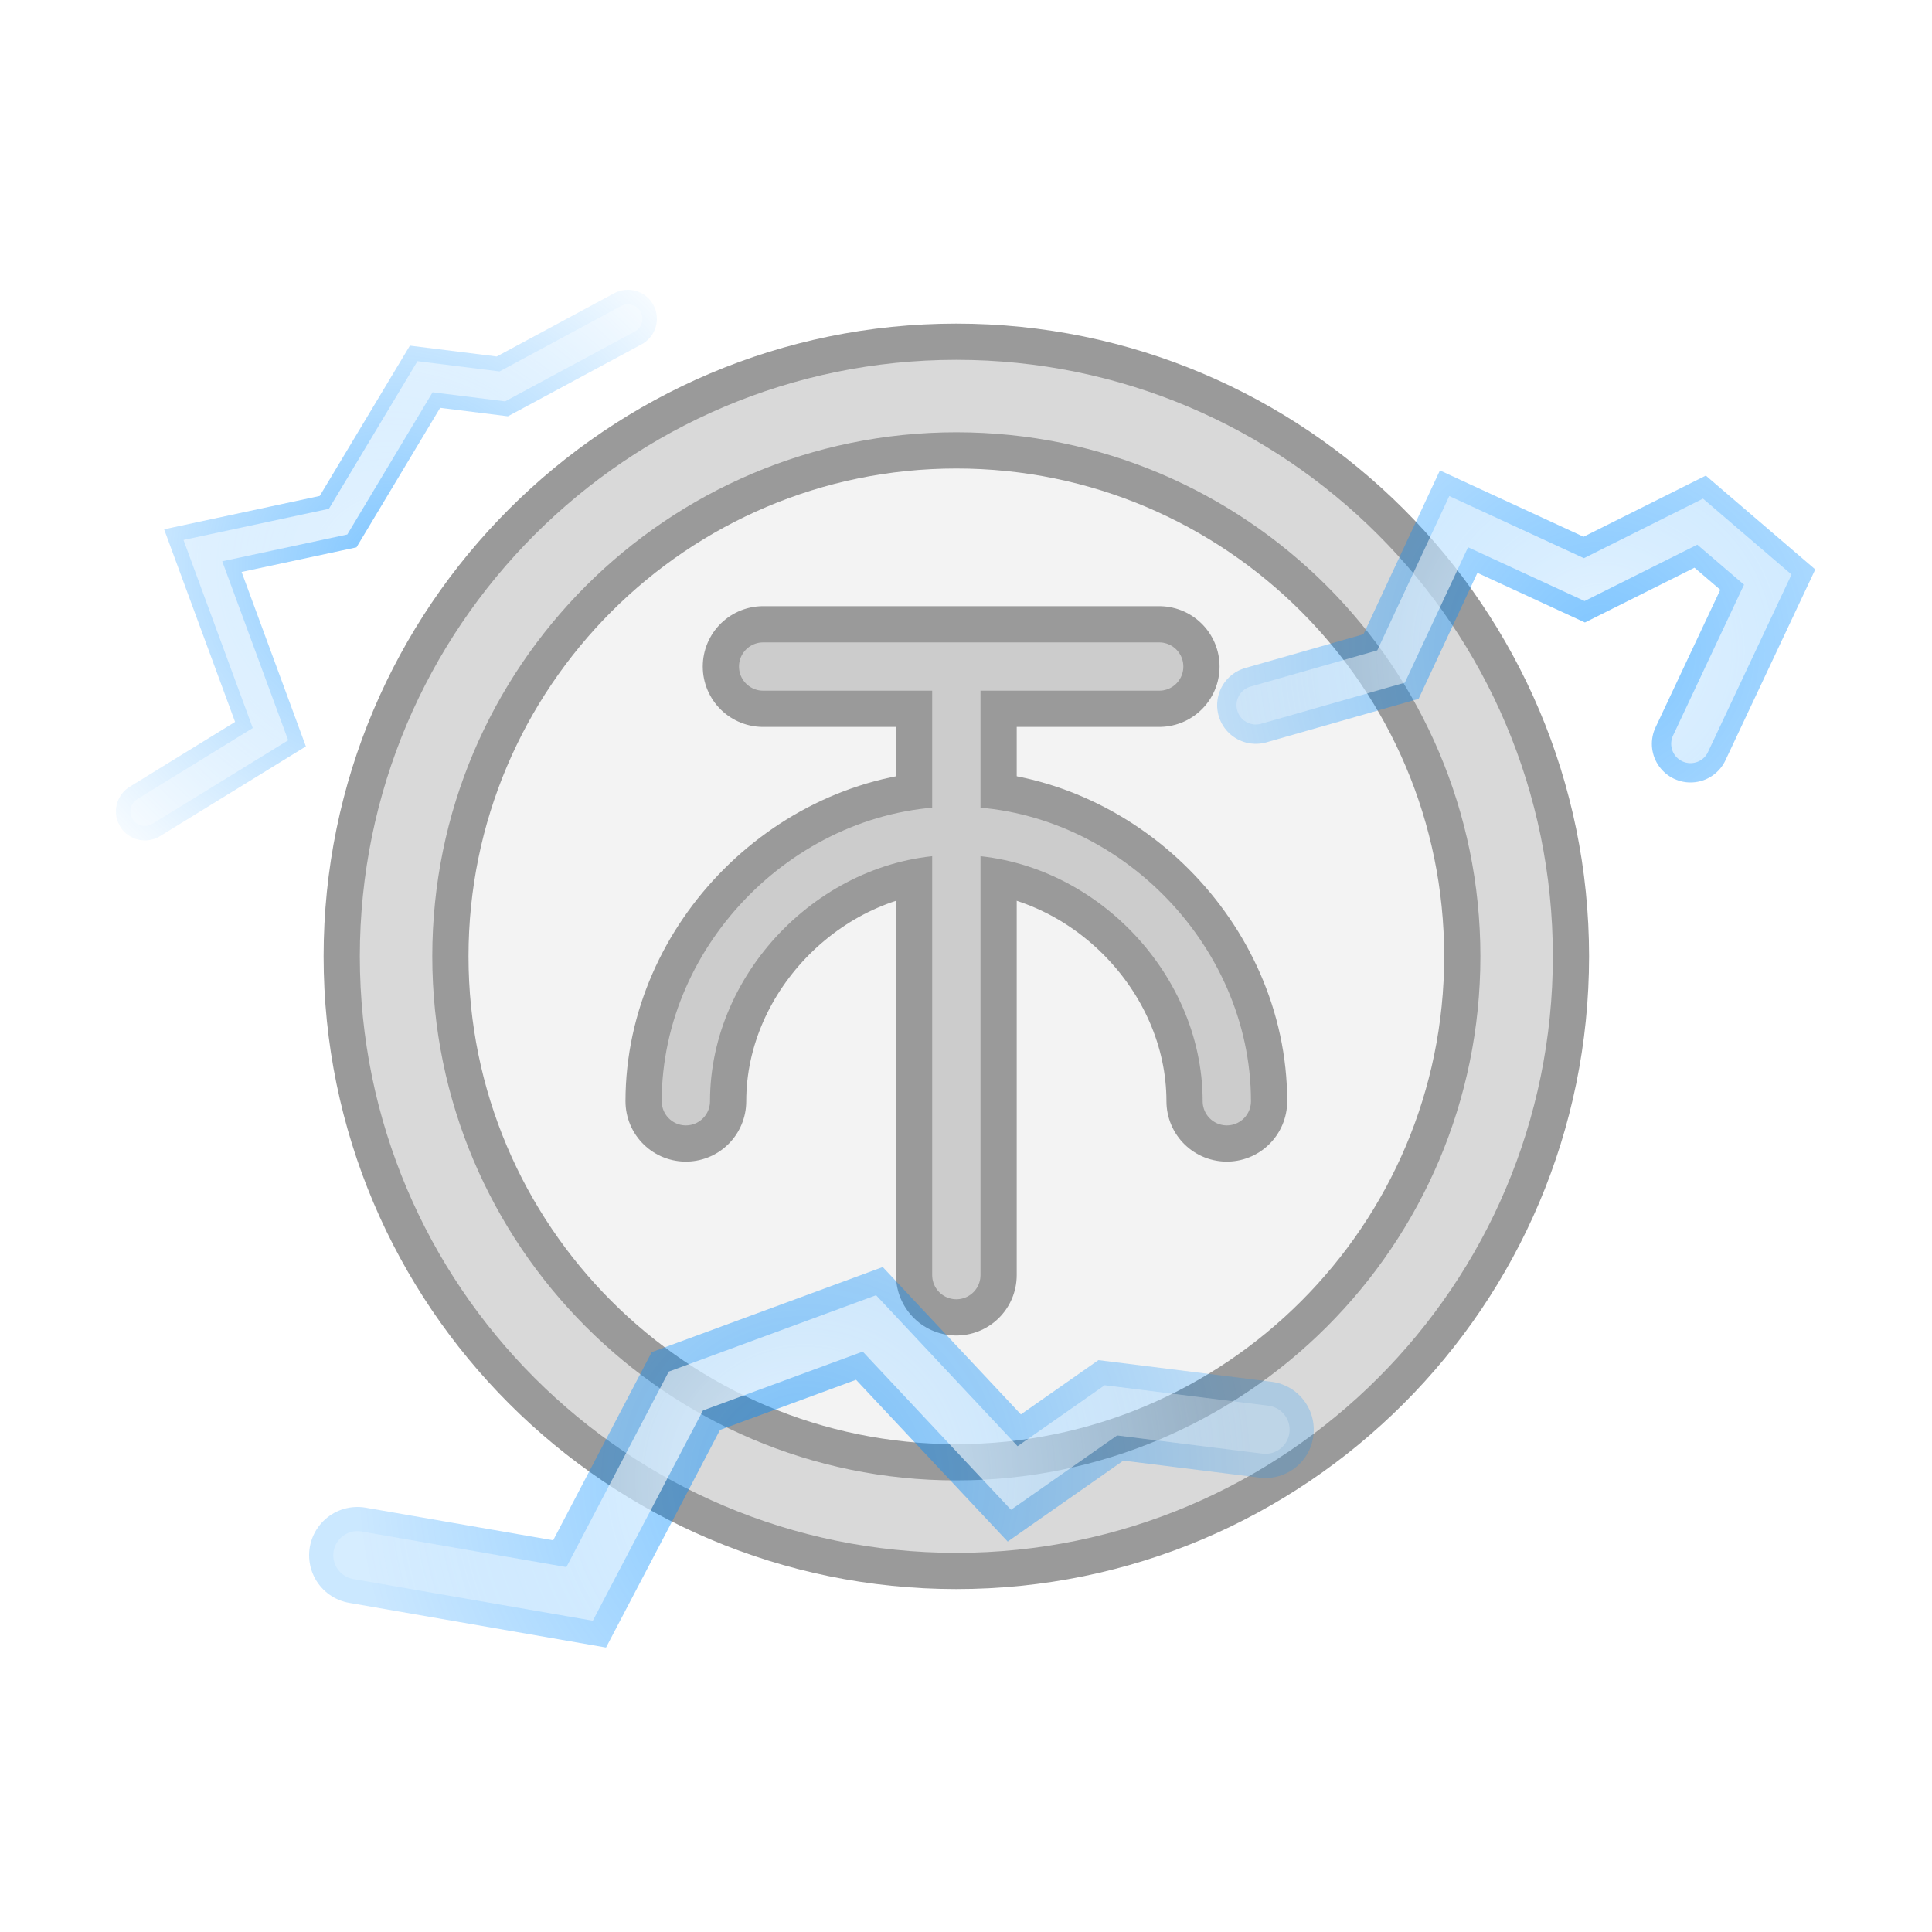
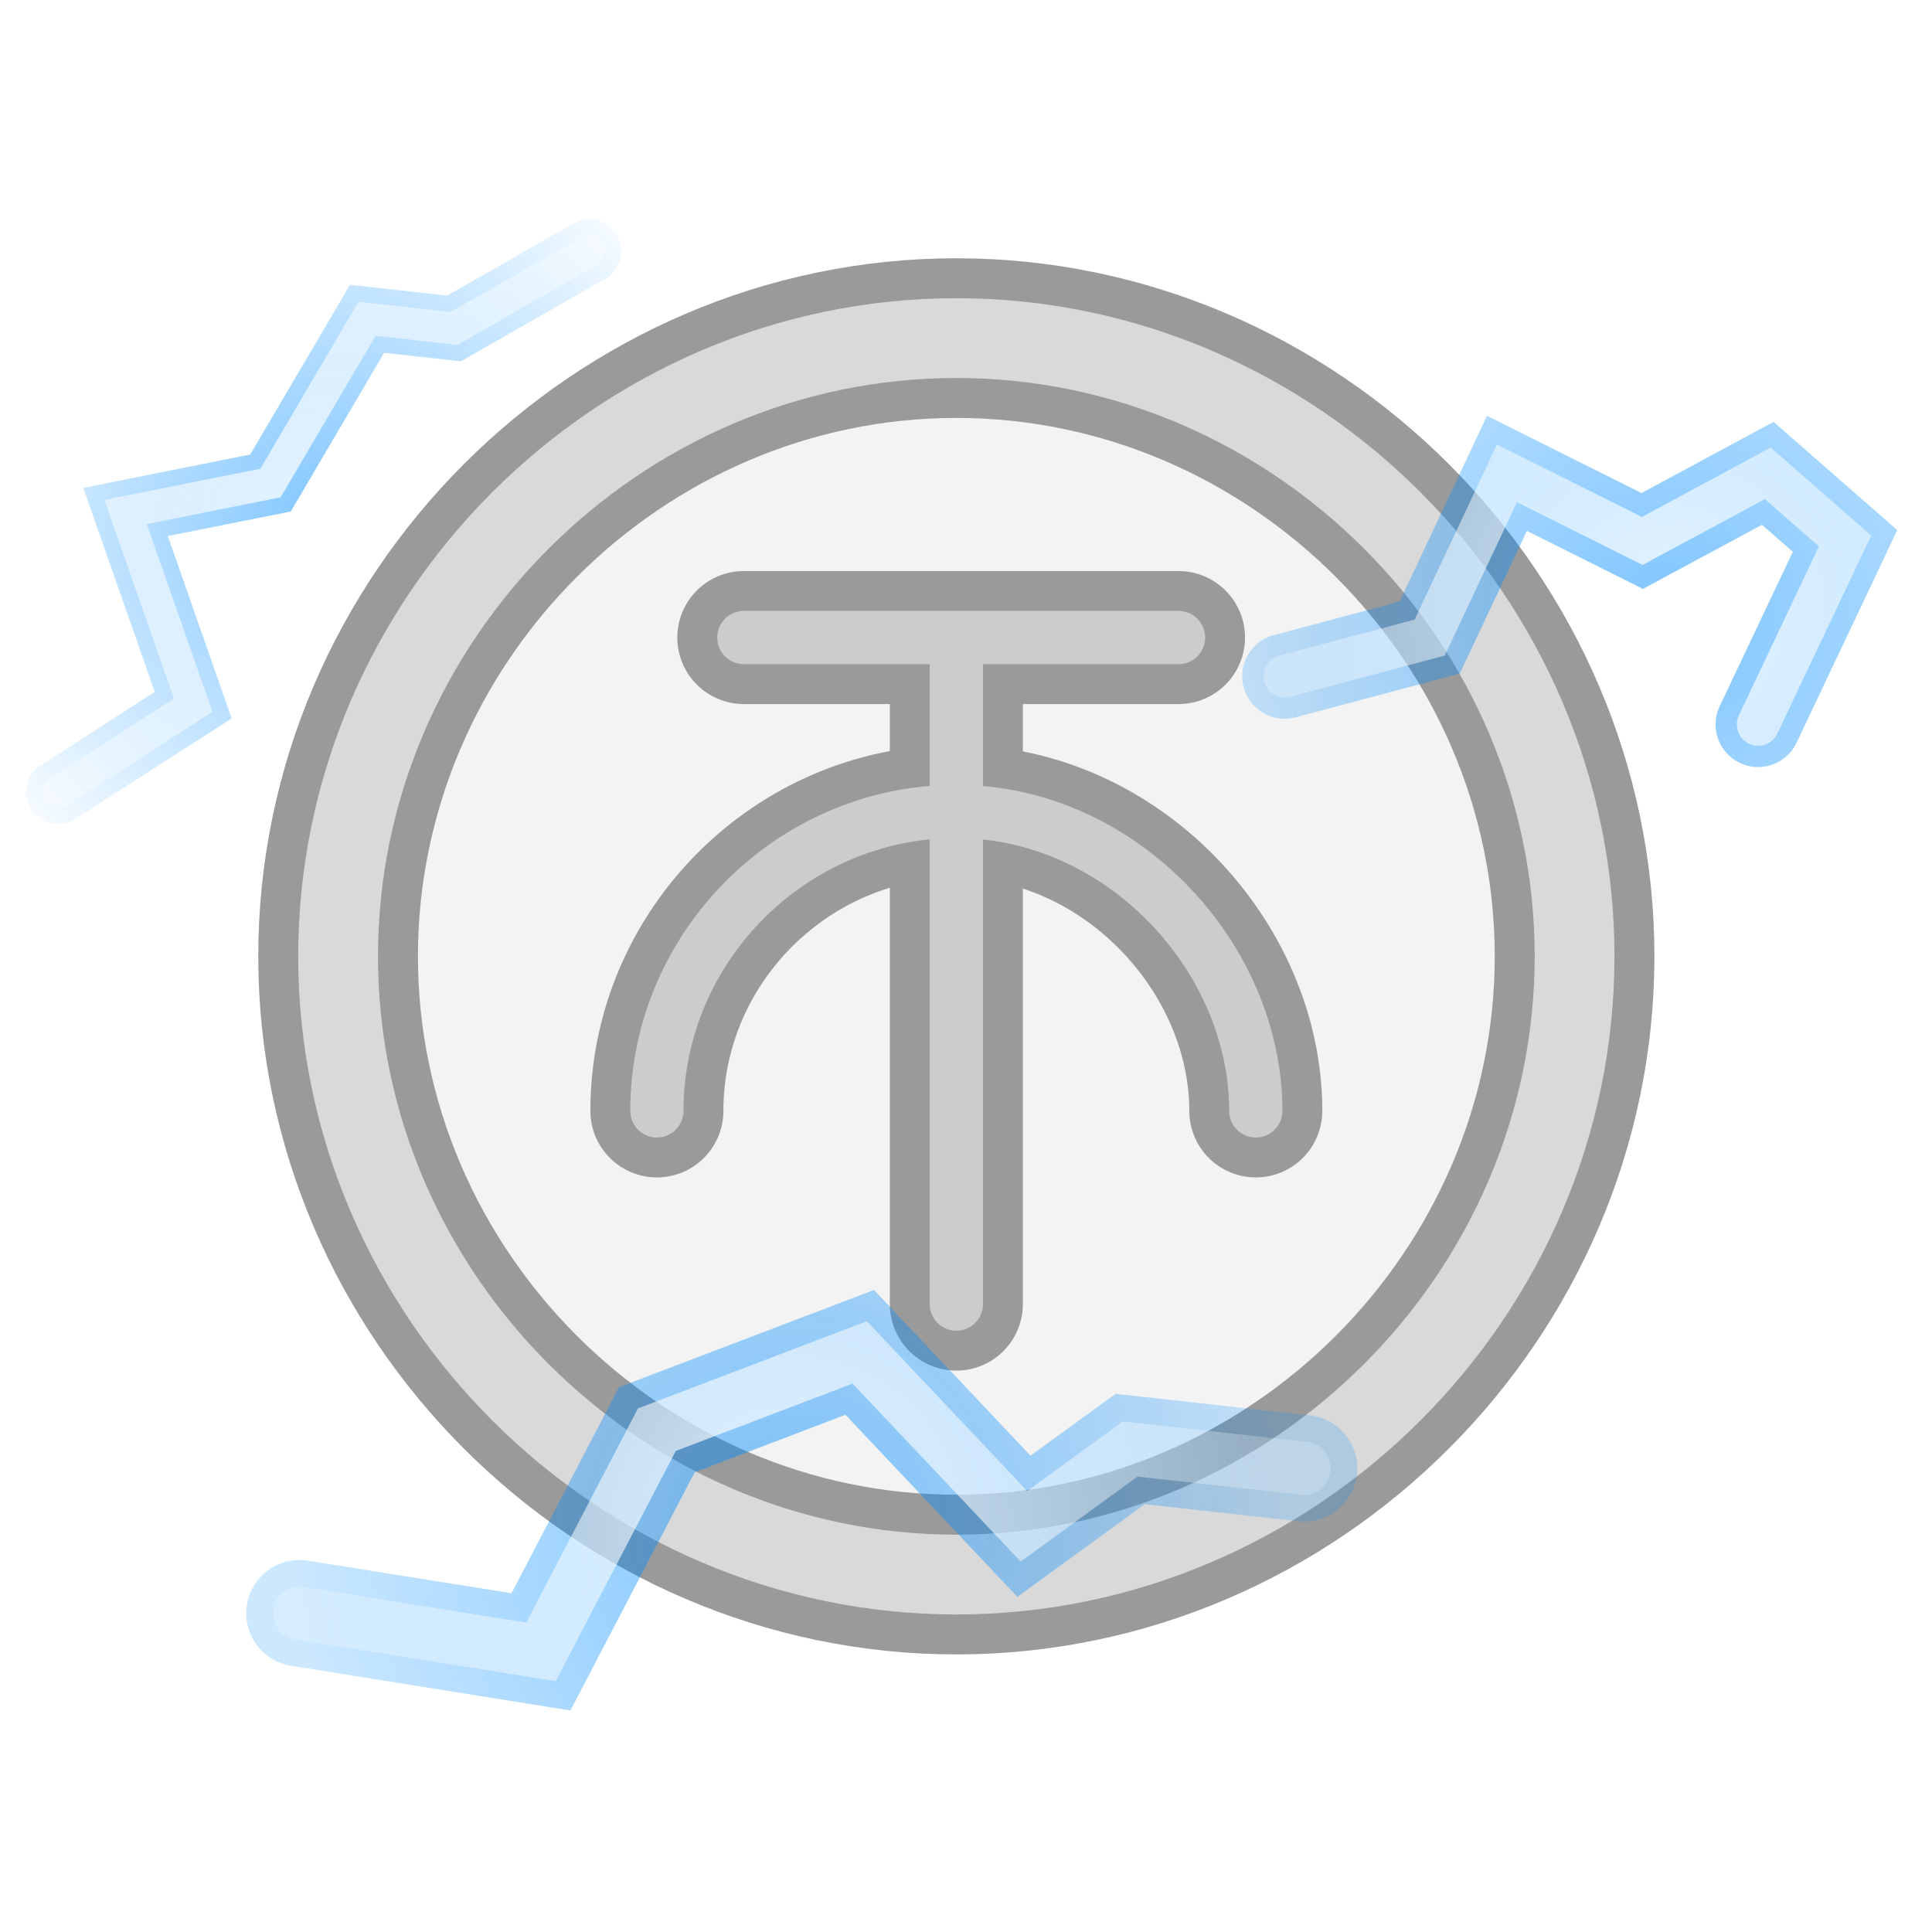
<svg xmlns="http://www.w3.org/2000/svg" version="1.1" id="图层_1" x="0px" y="0px" width="20px" height="20px" viewBox="0 0 20 20" style="enable-background:new 0 0 20 20;" xml:space="preserve">
  <style type="text/css">
- 	.st0{fill:#F3F3F3;stroke:#9A9A9A;stroke-width:1.5;stroke-miterlimit:10;}
- 	.st1{fill:none;stroke:#9A9A9A;stroke-width:1.25;stroke-linecap:round;stroke-miterlimit:10;}
- 	.st2{fill:none;stroke:#D9D9D9;stroke-width:0.75;stroke-miterlimit:10;}
- 	.st3{fill:none;stroke:#CCCCCC;stroke-width:0.5;stroke-linecap:round;stroke-miterlimit:10;}
- 	.st4{fill:none;stroke:url(#SVGID_1_);stroke-linecap:round;stroke-miterlimit:10;}
+ 	.st0{fill:#F3F3F3;stroke:#9A9A9A;stroke-width:1.653;stroke-miterlimit:10;}
+ 	.st1{fill:none;stroke:#9A9A9A;stroke-width:1.377;stroke-linecap:round;stroke-miterlimit:10;}
+ 	.st2{fill:none;stroke:#D9D9D9;stroke-width:0.826;stroke-miterlimit:10;}
+ 	.st3{fill:none;stroke:#CCCCCC;stroke-width:0.551;stroke-linecap:round;stroke-miterlimit:10;}
+ 	.st4{fill:none;stroke:url(#SVGID_1_);stroke-width:1.102;stroke-linecap:round;stroke-miterlimit:10;}
	
- 		.st5{fill:none;stroke:url(#SVGID_00000049208802335962105520000013036346532283143596_);stroke-width:0.6;stroke-linecap:round;stroke-miterlimit:10;}
+ 		.st5{fill:none;stroke:url(#SVGID_00000135669708927483689430000016399587739521887918_);stroke-width:0.661;stroke-linecap:round;stroke-miterlimit:10;}
	
- 		.st6{fill:none;stroke:url(#SVGID_00000176730532391202107030000006576309205753372339_);stroke-width:0.8;stroke-linecap:round;stroke-miterlimit:10;}
+ 		.st6{fill:none;stroke:url(#SVGID_00000006674210038624128950000003046638475056641933_);stroke-width:0.881;stroke-linecap:round;stroke-miterlimit:10;}
	
- 		.st7{fill:none;stroke:url(#SVGID_00000138564137878579893340000006270596873147642029_);stroke-width:0.5;stroke-linecap:round;stroke-miterlimit:10;}
+ 		.st7{fill:none;stroke:url(#SVGID_00000002363459039314116260000014084962433619960247_);stroke-width:0.551;stroke-linecap:round;stroke-miterlimit:10;}
	
- 		.st8{fill:none;stroke:url(#SVGID_00000049222595670556021950000018071615073014533802_);stroke-width:0.4;stroke-linecap:round;stroke-miterlimit:10;}
+ 		.st8{fill:none;stroke:url(#SVGID_00000057862706301921317840000005876085734018243246_);stroke-width:0.441;stroke-linecap:round;stroke-miterlimit:10;}
	
- 		.st9{fill:none;stroke:url(#SVGID_00000051345993998623730890000006505323803669307545_);stroke-width:0.3;stroke-linecap:round;stroke-miterlimit:10;}
+ 		.st9{fill:none;stroke:url(#SVGID_00000101796255739879859300000004660749447142598277_);stroke-width:0.331;stroke-linecap:round;stroke-miterlimit:10;}
</style>
  <g>
-     <path class="st0" d="M4.1,9.9c0-3.2,2.6-5.8,5.8-5.8c3.2,0,5.8,2.6,5.8,5.8s-2.6,5.8-5.8,5.8C6.7,15.7,4.1,13.1,4.1,9.9z" />
+     <path class="st0" d="M3.5,9.9c0-3.5,2.9-6.4,6.4-6.4s6.4,2.9,6.4,6.4s-2.9,6.4-6.4,6.4S3.5,13.4,3.5,9.9z" />
    <g>
-       <path class="st1" d="M12,6.9H7.9" />
-       <path class="st1" d="M7.1,11.4c0-1.5,1.3-2.8,2.8-2.8s2.8,1.3,2.8,2.8" />
-       <path class="st1" d="M9.9,7v6.2" />
+       <path class="st1" d="M12.2,6.6H7.7" />
+       <path class="st1" d="M6.8,11.5c0-1.7,1.4-3.1,3.1-3.1S13,9.9,13,11.5" />
+       <path class="st1" d="M9.9,6.7v6.8" />
    </g>
-     <path class="st2" d="M4.1,9.9c0-3.2,2.6-5.8,5.8-5.8c3.2,0,5.8,2.6,5.8,5.8s-2.6,5.8-5.8,5.8C6.7,15.7,4.1,13.1,4.1,9.9z" />
+     <path class="st2" d="M3.5,9.9c0-3.5,2.9-6.4,6.4-6.4s6.4,2.9,6.4,6.4s-2.9,6.4-6.4,6.4S3.5,13.4,3.5,9.9z" />
    <g>
-       <path class="st3" d="M12,6.9H7.9" />
-       <path class="st3" d="M7.1,11.4c0-1.5,1.3-2.8,2.8-2.8c1.5,0,2.8,1.3,2.8,2.8" />
-       <path class="st3" d="M9.9,13.2V7" />
+       <path class="st3" d="M12.2,6.6H7.7" />
+       <path class="st3" d="M6.8,11.5c0-1.7,1.4-3.1,3.1-3.1S13,9.9,13,11.5" />
+       <path class="st3" d="M9.9,13.5V6.7" />
    </g>
  </g>
  <g>
-     <radialGradient id="SVGID_1_" cx="148.645" cy="-72.991" r="4.64" gradientTransform="matrix(1 0 0 -1 -140.3125 -57.6875)" gradientUnits="userSpaceOnUse">
+     <radialGradient id="SVGID_1_" cx="148.475" cy="841.532" r="5.113" gradientTransform="matrix(1 0 0 1 -140.3125 -825.6875)" gradientUnits="userSpaceOnUse">
      <stop offset="0" style="stop-color:#008CFF;stop-opacity:0.502" />
      <stop offset="1" style="stop-color:#008CFF;stop-opacity:0.204" />
    </radialGradient>
-     <path class="st4" d="M3.7,16.1L6,16.5l1.1-2.1L9,13.7l1.5,1.6l1-0.7l1.6,0.2" />
-     <radialGradient id="SVGID_00000094579489966192975530000012939962350687753865_" cx="144.336" cy="-63.565" r="4.188" gradientTransform="matrix(1 0 0 -1 -140.3125 -57.6875)" gradientUnits="userSpaceOnUse">
+     <path class="st4" d="M3.1,16.7l2.5,0.4l1.2-2.3l2.1-0.8l1.7,1.8l1.1-0.8l1.8,0.2" />
+     <radialGradient id="SVGID_00000169526318694789990350000008739235784706963851_" cx="143.727" cy="831.144" r="4.614" gradientTransform="matrix(1 0 0 1 -140.3125 -825.6875)" gradientUnits="userSpaceOnUse">
      <stop offset="0" style="stop-color:#008CFF;stop-opacity:0.502" />
      <stop offset="1" style="stop-color:#008CFF;stop-opacity:0" />
    </radialGradient>
-     <path style="fill:none;stroke:url(#SVGID_00000094579489966192975530000012939962350687753865_);stroke-width:0.6;stroke-linecap:round;stroke-miterlimit:10;" d="   M1.5,8.4l1.3-0.8L2.1,5.7l1.4-0.3l0.9-1.5L5.2,4l1.3-0.7" />
-     <radialGradient id="SVGID_00000124860047444490916370000002743540689857013430_" cx="156.897" cy="-64.423" r="4.188" gradientTransform="matrix(1 0 0 -1 -140.3125 -57.6875)" gradientUnits="userSpaceOnUse">
+     <path style="fill:none;stroke:url(#SVGID_00000169526318694789990350000008739235784706963851_);stroke-width:0.661;stroke-linecap:round;stroke-miterlimit:10;" d="   M0.6,8.2l1.4-0.9L1.3,5.3l1.5-0.3l1-1.7l0.9,0.1l1.4-0.8" />
+     <radialGradient id="SVGID_00000132066046071967720180000002612365605263149968_" cx="157.568" cy="832.091" r="4.614" gradientTransform="matrix(1 0 0 1 -140.3125 -825.6875)" gradientUnits="userSpaceOnUse">
      <stop offset="0" style="stop-color:#008CFF;stop-opacity:0.502" />
      <stop offset="1" style="stop-color:#008CFF;stop-opacity:0.204" />
    </radialGradient>
-     <path style="fill:none;stroke:url(#SVGID_00000124860047444490916370000002743540689857013430_);stroke-width:0.8;stroke-linecap:round;stroke-miterlimit:10;" d="   M13,7.3l1.4-0.4l0.7-1.5l1.3,0.6l1.2-0.6l0.7,0.6l-0.8,1.7" />
-     <radialGradient id="SVGID_00000044879581538568298710000016363312739039991454_" cx="148.645" cy="-72.991" r="4.64" gradientTransform="matrix(1 0 0 -1 -140.3125 -57.6875)" gradientUnits="userSpaceOnUse">
+     <path style="fill:none;stroke:url(#SVGID_00000132066046071967720180000002612365605263149968_);stroke-width:0.881;stroke-linecap:round;stroke-miterlimit:10;" d="   M13.3,7l1.5-0.4l0.8-1.7l1.4,0.7l1.3-0.7l0.8,0.7l-0.9,1.9" />
+     <radialGradient id="SVGID_00000025419645102703798810000013563381965925251767_" cx="148.475" cy="841.532" r="5.113" gradientTransform="matrix(1 0 0 1 -140.3125 -825.6875)" gradientUnits="userSpaceOnUse">
      <stop offset="0" style="stop-color:#FFFFFF;stop-opacity:0.8" />
      <stop offset="1" style="stop-color:#FFFFFF;stop-opacity:0.204" />
    </radialGradient>
-     <path style="fill:none;stroke:url(#SVGID_00000044879581538568298710000016363312739039991454_);stroke-width:0.5;stroke-linecap:round;stroke-miterlimit:10;" d="   M3.7,16.1L6,16.5l1.1-2.1L9,13.7l1.5,1.6l1-0.7l1.6,0.2" />
-     <radialGradient id="SVGID_00000121983755040751449540000005680858756919173009_" cx="156.897" cy="-64.423" r="4.188" gradientTransform="matrix(1 0 0 -1 -140.3125 -57.6875)" gradientUnits="userSpaceOnUse">
+     <path style="fill:none;stroke:url(#SVGID_00000025419645102703798810000013563381965925251767_);stroke-width:0.551;stroke-linecap:round;stroke-miterlimit:10;" d="   M3.1,16.7l2.5,0.4l1.2-2.3l2.1-0.8l1.7,1.8l1.1-0.8l1.8,0.2" />
+     <radialGradient id="SVGID_00000183948023114254369540000001255925544888814737_" cx="157.568" cy="832.091" r="4.614" gradientTransform="matrix(1 0 0 1 -140.3125 -825.6875)" gradientUnits="userSpaceOnUse">
      <stop offset="0" style="stop-color:#FFFFFF;stop-opacity:0.8" />
      <stop offset="1" style="stop-color:#FFFFFF;stop-opacity:0.204" />
    </radialGradient>
-     <path style="fill:none;stroke:url(#SVGID_00000121983755040751449540000005680858756919173009_);stroke-width:0.4;stroke-linecap:round;stroke-miterlimit:10;" d="   M13,7.3l1.4-0.4l0.7-1.5l1.3,0.6l1.2-0.6l0.7,0.6l-0.8,1.7" />
-     <radialGradient id="SVGID_00000022547500731788273330000006760221098166529437_" cx="144.336" cy="-63.565" r="4.188" gradientTransform="matrix(1 0 0 -1 -140.3125 -57.6875)" gradientUnits="userSpaceOnUse">
+     <path style="fill:none;stroke:url(#SVGID_00000183948023114254369540000001255925544888814737_);stroke-width:0.441;stroke-linecap:round;stroke-miterlimit:10;" d="   M13.3,7l1.5-0.4l0.8-1.7l1.4,0.7l1.3-0.7l0.8,0.7l-0.9,1.9" />
+     <radialGradient id="SVGID_00000127034777262144113530000004725641060245105571_" cx="143.727" cy="831.144" r="4.614" gradientTransform="matrix(1 0 0 1 -140.3125 -825.6875)" gradientUnits="userSpaceOnUse">
      <stop offset="0" style="stop-color:#FFFFFF;stop-opacity:0.8" />
      <stop offset="1" style="stop-color:#FFFFFF;stop-opacity:0.2" />
    </radialGradient>
-     <path style="fill:none;stroke:url(#SVGID_00000022547500731788273330000006760221098166529437_);stroke-width:0.3;stroke-linecap:round;stroke-miterlimit:10;" d="   M1.5,8.4l1.3-0.8L2.1,5.7l1.4-0.3l0.9-1.5L5.2,4l1.3-0.7" />
+     <path style="fill:none;stroke:url(#SVGID_00000127034777262144113530000004725641060245105571_);stroke-width:0.331;stroke-linecap:round;stroke-miterlimit:10;" d="   M0.6,8.2l1.4-0.9L1.3,5.3l1.5-0.3l1-1.7l0.9,0.1l1.4-0.8" />
  </g>
</svg>
